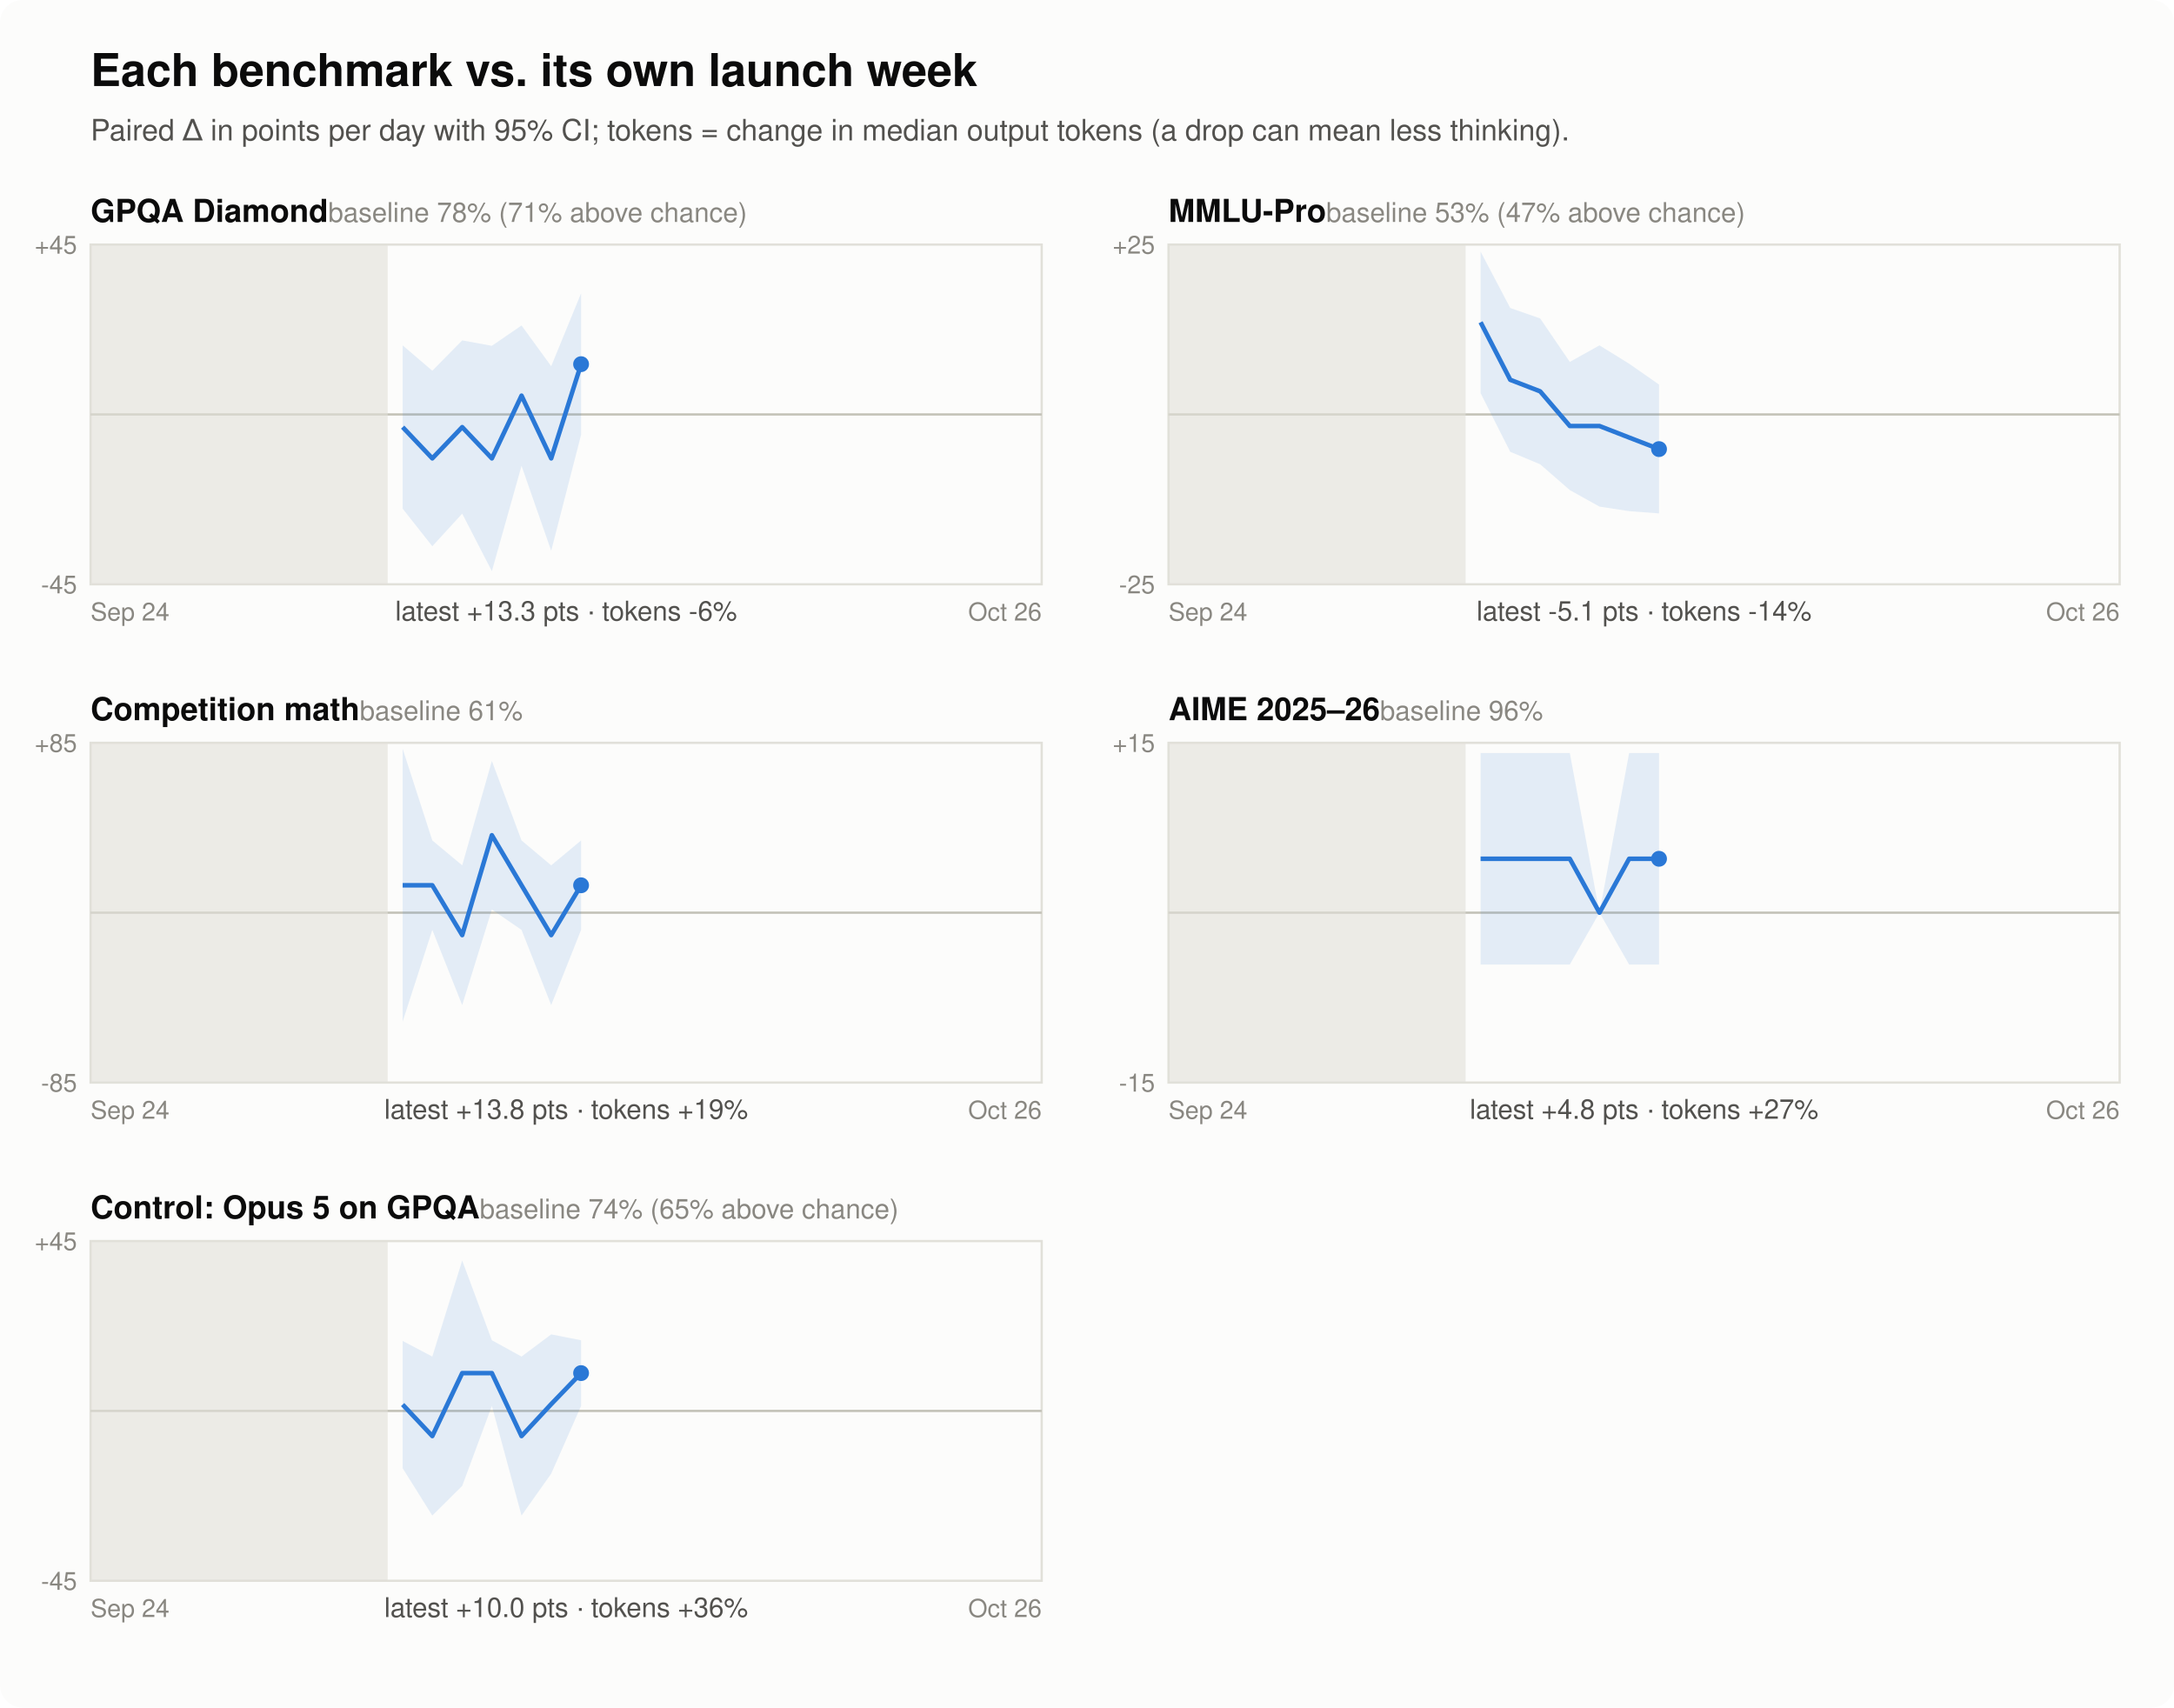
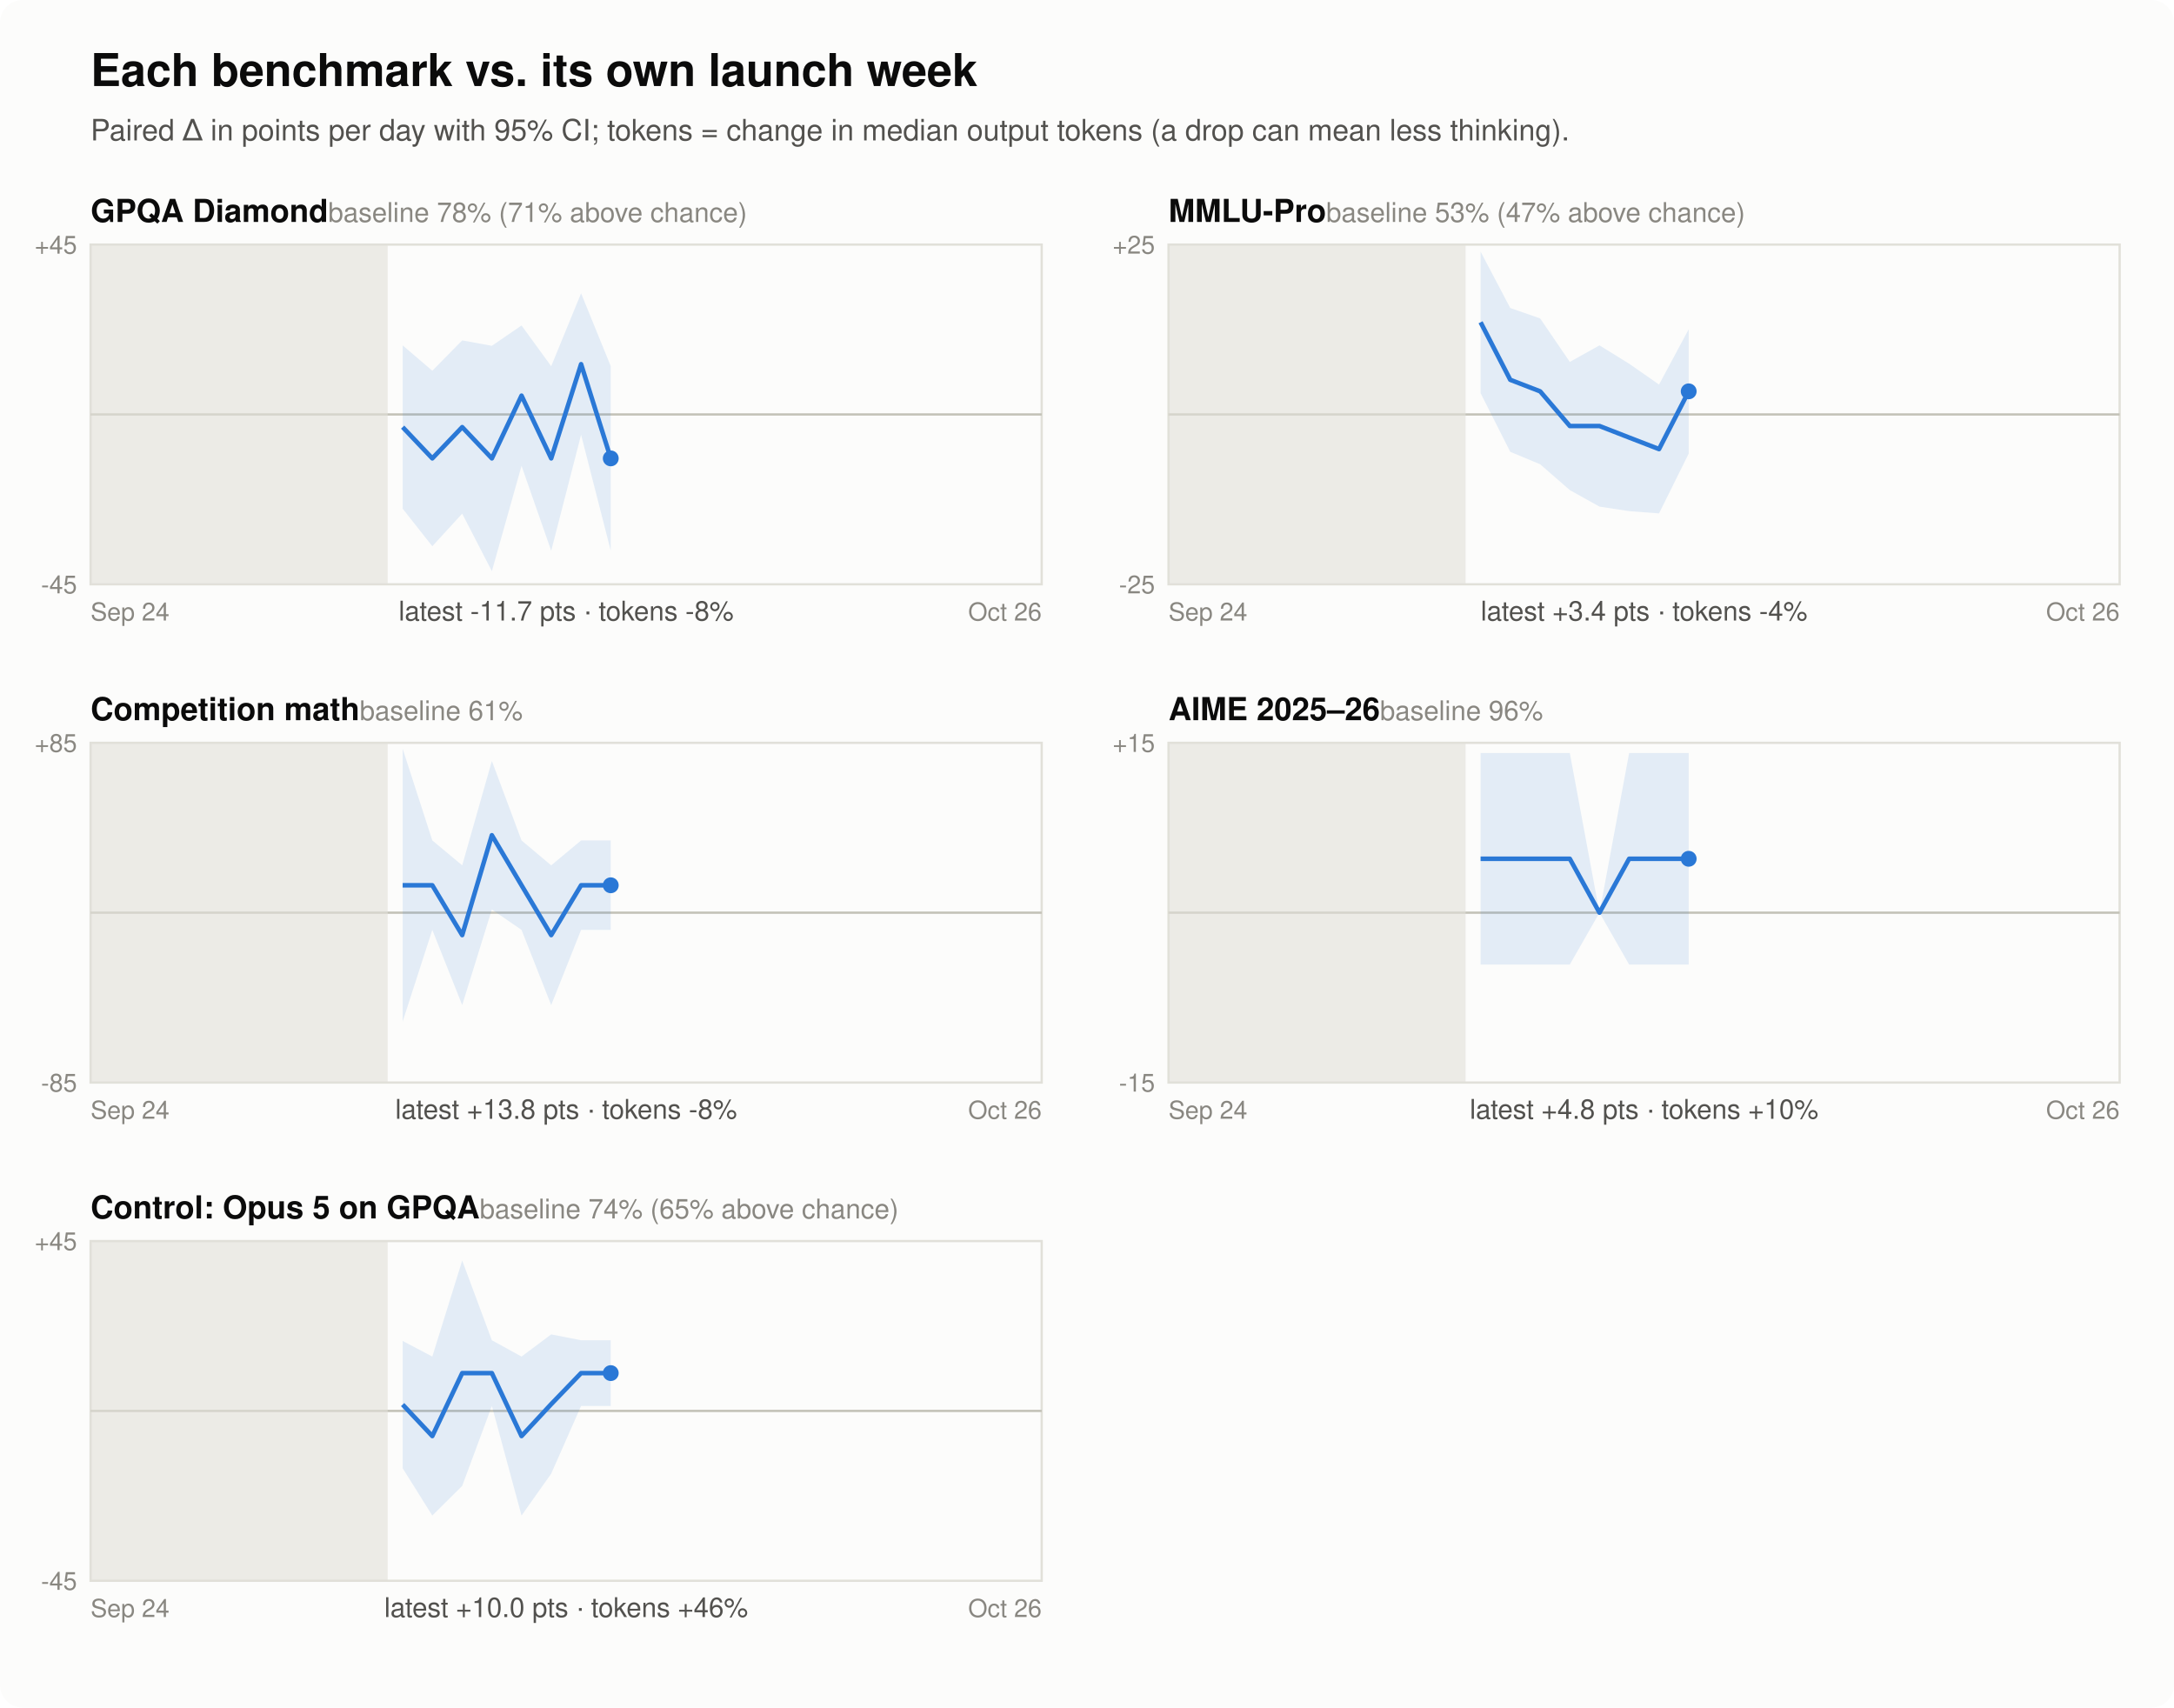
<svg xmlns="http://www.w3.org/2000/svg" width="960" height="754" viewBox="0 0 960 754" font-family="-apple-system, Segoe UI, Helvetica, Arial, sans-serif" role="img" aria-labelledby="ft fd">
  <rect width="960" height="754" rx="10" fill="#fcfcfb" />
  <text x="40" y="38" fill="#0b0b0b" font-size="20" font-weight="600">Each benchmark vs. its own launch week</text>
  <text x="40" y="62" fill="#52514e" font-size="13">Paired Δ in points per day with 95% CI; tokens = change in median output tokens (a drop can mean less thinking).</text>
  <text x="40" y="98" fill="#0b0b0b" font-size="14" font-weight="600">GPQA Diamond<tspan fill="#898781" font-weight="400" font-size="12">  baseline 78% (71% above chance)</tspan>
  </text>
  <rect x="40" y="108" width="420" height="150" fill="none" stroke="#e1e0d9" />
  <line x1="40" y1="183.0" x2="460" y2="183.0" stroke="#c3c2b7" />
  <text x="34" y="262.0" text-anchor="end" fill="#898781" font-size="11">-45</text>
  <text x="34" y="112.0" text-anchor="end" fill="#898781" font-size="11">+45</text>
  <rect x="40.0" y="108" width="131.2" height="150" fill="#e1e0d9" opacity="0.6" />
  <text x="40" y="274" fill="#898781" font-size="11">Sep 24</text>
  <text x="460" y="274" text-anchor="end" fill="#898781" font-size="11">Oct 26</text>
-   <path d="M177.8,152.5 L190.9,163.7 L204.1,150.3 L217.2,152.7 L230.3,143.7 L243.4,161.7 L256.6,129.5 L256.6,192.0 L243.4,243.2 L230.3,205.7 L217.2,252.2 L204.1,226.8 L190.9,241.2 L177.8,224.6 Z" fill="#2a78d6" opacity="0.12" />
-   <path d="M177.8,188.6 L190.9,202.4 L204.1,188.6 L217.2,202.4 L230.3,174.7 L243.4,202.4 L256.6,160.8" fill="none" stroke="#2a78d6" stroke-width="2" stroke-linejoin="round" />
-   <circle cx="256.6" cy="160.8" r="3.5" fill="#2a78d6" />
-   <text x="250.0" y="274" text-anchor="middle" fill="#52514e" font-size="12">latest +13.3 pts · tokens -6%</text>
+   <path d="M177.8,152.5 L190.9,163.7 L204.1,150.3 L217.2,152.7 L230.3,143.7 L243.4,161.7 L256.6,129.5 L269.7,161.7 L269.7,243.2 L256.6,192.0 L243.4,243.2 L230.3,205.7 L217.2,252.2 L204.1,226.8 L190.9,241.2 L177.8,224.6 Z" fill="#2a78d6" opacity="0.12" />
+   <path d="M177.8,188.6 L190.9,202.4 L204.1,188.6 L217.2,202.4 L230.3,174.7 L243.4,202.4 L256.6,160.8 L269.7,202.4" fill="none" stroke="#2a78d6" stroke-width="2" stroke-linejoin="round" />
+   <circle cx="269.7" cy="202.4" r="3.5" fill="#2a78d6" />
+   <text x="250.0" y="274" text-anchor="middle" fill="#52514e" font-size="12">latest -11.7 pts · tokens -8%</text>
  <text x="516" y="98" fill="#0b0b0b" font-size="14" font-weight="600">MMLU-Pro<tspan fill="#898781" font-weight="400" font-size="12">  baseline 53% (47% above chance)</tspan>
  </text>
  <rect x="516" y="108" width="420" height="150" fill="none" stroke="#e1e0d9" />
  <line x1="516" y1="183.0" x2="936" y2="183.0" stroke="#c3c2b7" />
  <text x="510" y="262.0" text-anchor="end" fill="#898781" font-size="11">-25</text>
  <text x="510" y="112.0" text-anchor="end" fill="#898781" font-size="11">+25</text>
  <rect x="516.0" y="108" width="131.2" height="150" fill="#e1e0d9" opacity="0.6" />
  <text x="516" y="274" fill="#898781" font-size="11">Sep 24</text>
  <text x="936" y="274" text-anchor="end" fill="#898781" font-size="11">Oct 26</text>
-   <path d="M653.8,111.1 L666.9,136.0 L680.1,140.6 L693.2,159.8 L706.3,152.5 L719.4,160.6 L732.6,169.8 L732.6,226.7 L719.4,225.7 L706.3,223.7 L693.2,216.4 L680.1,205.0 L666.9,199.5 L653.8,173.6 Z" fill="#2a78d6" opacity="0.12" />
-   <path d="M653.8,142.3 L666.9,167.7 L680.1,172.8 L693.2,188.1 L706.3,188.1 L719.4,193.2 L732.6,198.3" fill="none" stroke="#2a78d6" stroke-width="2" stroke-linejoin="round" />
-   <circle cx="732.6" cy="198.3" r="3.5" fill="#2a78d6" />
-   <text x="726.0" y="274" text-anchor="middle" fill="#52514e" font-size="12">latest -5.1 pts · tokens -14%</text>
+   <path d="M653.8,111.1 L666.9,136.0 L680.1,140.6 L693.2,159.8 L706.3,152.5 L719.4,160.6 L732.6,169.8 L745.7,145.4 L745.7,200.3 L732.6,226.7 L719.4,225.7 L706.3,223.7 L693.2,216.4 L680.1,205.0 L666.9,199.5 L653.8,173.6 Z" fill="#2a78d6" opacity="0.12" />
+   <path d="M653.8,142.3 L666.9,167.7 L680.1,172.8 L693.2,188.1 L706.3,188.1 L719.4,193.2 L732.6,198.3 L745.7,172.8" fill="none" stroke="#2a78d6" stroke-width="2" stroke-linejoin="round" />
+   <circle cx="745.7" cy="172.8" r="3.5" fill="#2a78d6" />
+   <text x="726.0" y="274" text-anchor="middle" fill="#52514e" font-size="12">latest +3.4 pts · tokens -4%</text>
  <text x="40" y="318" fill="#0b0b0b" font-size="14" font-weight="600">Competition math<tspan fill="#898781" font-weight="400" font-size="12">  baseline 61%</tspan>
  </text>
  <rect x="40" y="328" width="420" height="150" fill="none" stroke="#e1e0d9" />
  <line x1="40" y1="403.0" x2="460" y2="403.0" stroke="#c3c2b7" />
  <text x="34" y="482.0" text-anchor="end" fill="#898781" font-size="11">-85</text>
  <text x="34" y="332.0" text-anchor="end" fill="#898781" font-size="11">+85</text>
  <rect x="40.0" y="328" width="131.2" height="150" fill="#e1e0d9" opacity="0.6" />
  <text x="40" y="494" fill="#898781" font-size="11">Sep 24</text>
  <text x="460" y="494" text-anchor="end" fill="#898781" font-size="11">Oct 26</text>
-   <path d="M177.8,330.6 L190.9,371.1 L204.1,382.1 L217.2,336.0 L230.3,371.1 L243.4,382.1 L256.6,371.1 L256.6,410.6 L243.4,443.8 L230.3,410.6 L217.2,401.6 L204.1,443.8 L190.9,410.6 L177.8,451.1 Z" fill="#2a78d6" opacity="0.12" />
-   <path d="M177.8,390.9 L190.9,390.9 L204.1,412.9 L217.2,368.8 L230.3,390.9 L243.4,412.9 L256.6,390.9" fill="none" stroke="#2a78d6" stroke-width="2" stroke-linejoin="round" />
-   <circle cx="256.6" cy="390.9" r="3.5" fill="#2a78d6" />
-   <text x="250.0" y="494" text-anchor="middle" fill="#52514e" font-size="12">latest +13.8 pts · tokens +19%</text>
+   <path d="M177.8,330.6 L190.9,371.1 L204.1,382.1 L217.2,336.0 L230.3,371.1 L243.4,382.1 L256.6,371.1 L269.7,371.1 L269.7,410.6 L256.6,410.6 L243.4,443.8 L230.3,410.6 L217.2,401.6 L204.1,443.8 L190.9,410.6 L177.8,451.1 Z" fill="#2a78d6" opacity="0.12" />
+   <path d="M177.8,390.9 L190.9,390.9 L204.1,412.9 L217.2,368.8 L230.3,390.9 L243.4,412.9 L256.6,390.9 L269.7,390.9" fill="none" stroke="#2a78d6" stroke-width="2" stroke-linejoin="round" />
+   <circle cx="269.7" cy="390.9" r="3.5" fill="#2a78d6" />
+   <text x="250.0" y="494" text-anchor="middle" fill="#52514e" font-size="12">latest +13.8 pts · tokens -8%</text>
  <text x="516" y="318" fill="#0b0b0b" font-size="14" font-weight="600">AIME 2025–26<tspan fill="#898781" font-weight="400" font-size="12">  baseline 96%</tspan>
  </text>
  <rect x="516" y="328" width="420" height="150" fill="none" stroke="#e1e0d9" />
  <line x1="516" y1="403.0" x2="936" y2="403.0" stroke="#c3c2b7" />
  <text x="510" y="482.0" text-anchor="end" fill="#898781" font-size="11">-15</text>
  <text x="510" y="332.0" text-anchor="end" fill="#898781" font-size="11">+15</text>
  <rect x="516.0" y="328" width="131.2" height="150" fill="#e1e0d9" opacity="0.6" />
  <text x="516" y="494" fill="#898781" font-size="11">Sep 24</text>
  <text x="936" y="494" text-anchor="end" fill="#898781" font-size="11">Oct 26</text>
-   <path d="M653.8,332.5 L666.9,332.5 L680.1,332.5 L693.2,332.5 L706.3,403.0 L719.4,332.5 L732.6,332.5 L732.6,425.9 L719.4,425.9 L706.3,403.0 L693.2,425.9 L680.1,425.9 L666.9,425.9 L653.8,425.9 Z" fill="#2a78d6" opacity="0.12" />
-   <path d="M653.8,379.2 L666.9,379.2 L680.1,379.2 L693.2,379.2 L706.3,403.0 L719.4,379.2 L732.6,379.2" fill="none" stroke="#2a78d6" stroke-width="2" stroke-linejoin="round" />
-   <circle cx="732.6" cy="379.2" r="3.5" fill="#2a78d6" />
-   <text x="726.0" y="494" text-anchor="middle" fill="#52514e" font-size="12">latest +4.8 pts · tokens +27%</text>
+   <path d="M653.8,332.5 L666.9,332.5 L680.1,332.5 L693.2,332.5 L706.3,403.0 L719.4,332.5 L732.6,332.5 L745.7,332.5 L745.7,425.9 L732.6,425.9 L719.4,425.9 L706.3,403.0 L693.2,425.9 L680.1,425.9 L666.9,425.9 L653.8,425.9 Z" fill="#2a78d6" opacity="0.12" />
+   <path d="M653.8,379.2 L666.9,379.2 L680.1,379.2 L693.2,379.2 L706.3,403.0 L719.4,379.2 L732.6,379.2 L745.7,379.2" fill="none" stroke="#2a78d6" stroke-width="2" stroke-linejoin="round" />
+   <circle cx="745.7" cy="379.2" r="3.5" fill="#2a78d6" />
+   <text x="726.0" y="494" text-anchor="middle" fill="#52514e" font-size="12">latest +4.8 pts · tokens +10%</text>
  <text x="40" y="538" fill="#0b0b0b" font-size="14" font-weight="600">Control: Opus 5 on GPQA<tspan fill="#898781" font-weight="400" font-size="12">  baseline 74% (65% above chance)</tspan>
  </text>
  <rect x="40" y="548" width="420" height="150" fill="none" stroke="#e1e0d9" />
  <line x1="40" y1="623.0" x2="460" y2="623.0" stroke="#c3c2b7" />
  <text x="34" y="702.0" text-anchor="end" fill="#898781" font-size="11">-45</text>
  <text x="34" y="552.0" text-anchor="end" fill="#898781" font-size="11">+45</text>
  <rect x="40.0" y="548" width="131.2" height="150" fill="#e1e0d9" opacity="0.6" />
  <text x="40" y="714" fill="#898781" font-size="11">Sep 24</text>
  <text x="460" y="714" text-anchor="end" fill="#898781" font-size="11">Oct 26</text>
-   <path d="M177.8,592.1 L190.9,599.0 L204.1,556.6 L217.2,591.8 L230.3,599.0 L243.4,589.2 L256.6,591.8 L256.6,620.8 L243.4,650.7 L230.3,669.2 L217.2,620.8 L204.1,656.1 L190.9,669.2 L177.8,648.3 Z" fill="#2a78d6" opacity="0.12" />
-   <path d="M177.8,620.2 L190.9,634.1 L204.1,606.3 L217.2,606.3 L230.3,634.1 L243.4,620.0 L256.6,606.3" fill="none" stroke="#2a78d6" stroke-width="2" stroke-linejoin="round" />
-   <circle cx="256.6" cy="606.3" r="3.5" fill="#2a78d6" />
-   <text x="250.0" y="714" text-anchor="middle" fill="#52514e" font-size="12">latest +10.0 pts · tokens +36%</text>
+   <path d="M177.8,592.1 L190.9,599.0 L204.1,556.6 L217.2,591.8 L230.3,599.0 L243.4,589.2 L256.6,591.8 L269.7,591.8 L269.7,620.8 L256.6,620.8 L243.4,650.7 L230.3,669.2 L217.2,620.8 L204.1,656.1 L190.9,669.2 L177.8,648.3 Z" fill="#2a78d6" opacity="0.12" />
+   <path d="M177.8,620.2 L190.9,634.1 L204.1,606.3 L217.2,606.3 L230.3,634.1 L243.4,620.0 L256.6,606.3 L269.7,606.3" fill="none" stroke="#2a78d6" stroke-width="2" stroke-linejoin="round" />
+   <circle cx="269.7" cy="606.3" r="3.5" fill="#2a78d6" />
+   <text x="250.0" y="714" text-anchor="middle" fill="#52514e" font-size="12">latest +10.0 pts · tokens +46%</text>
</svg>
